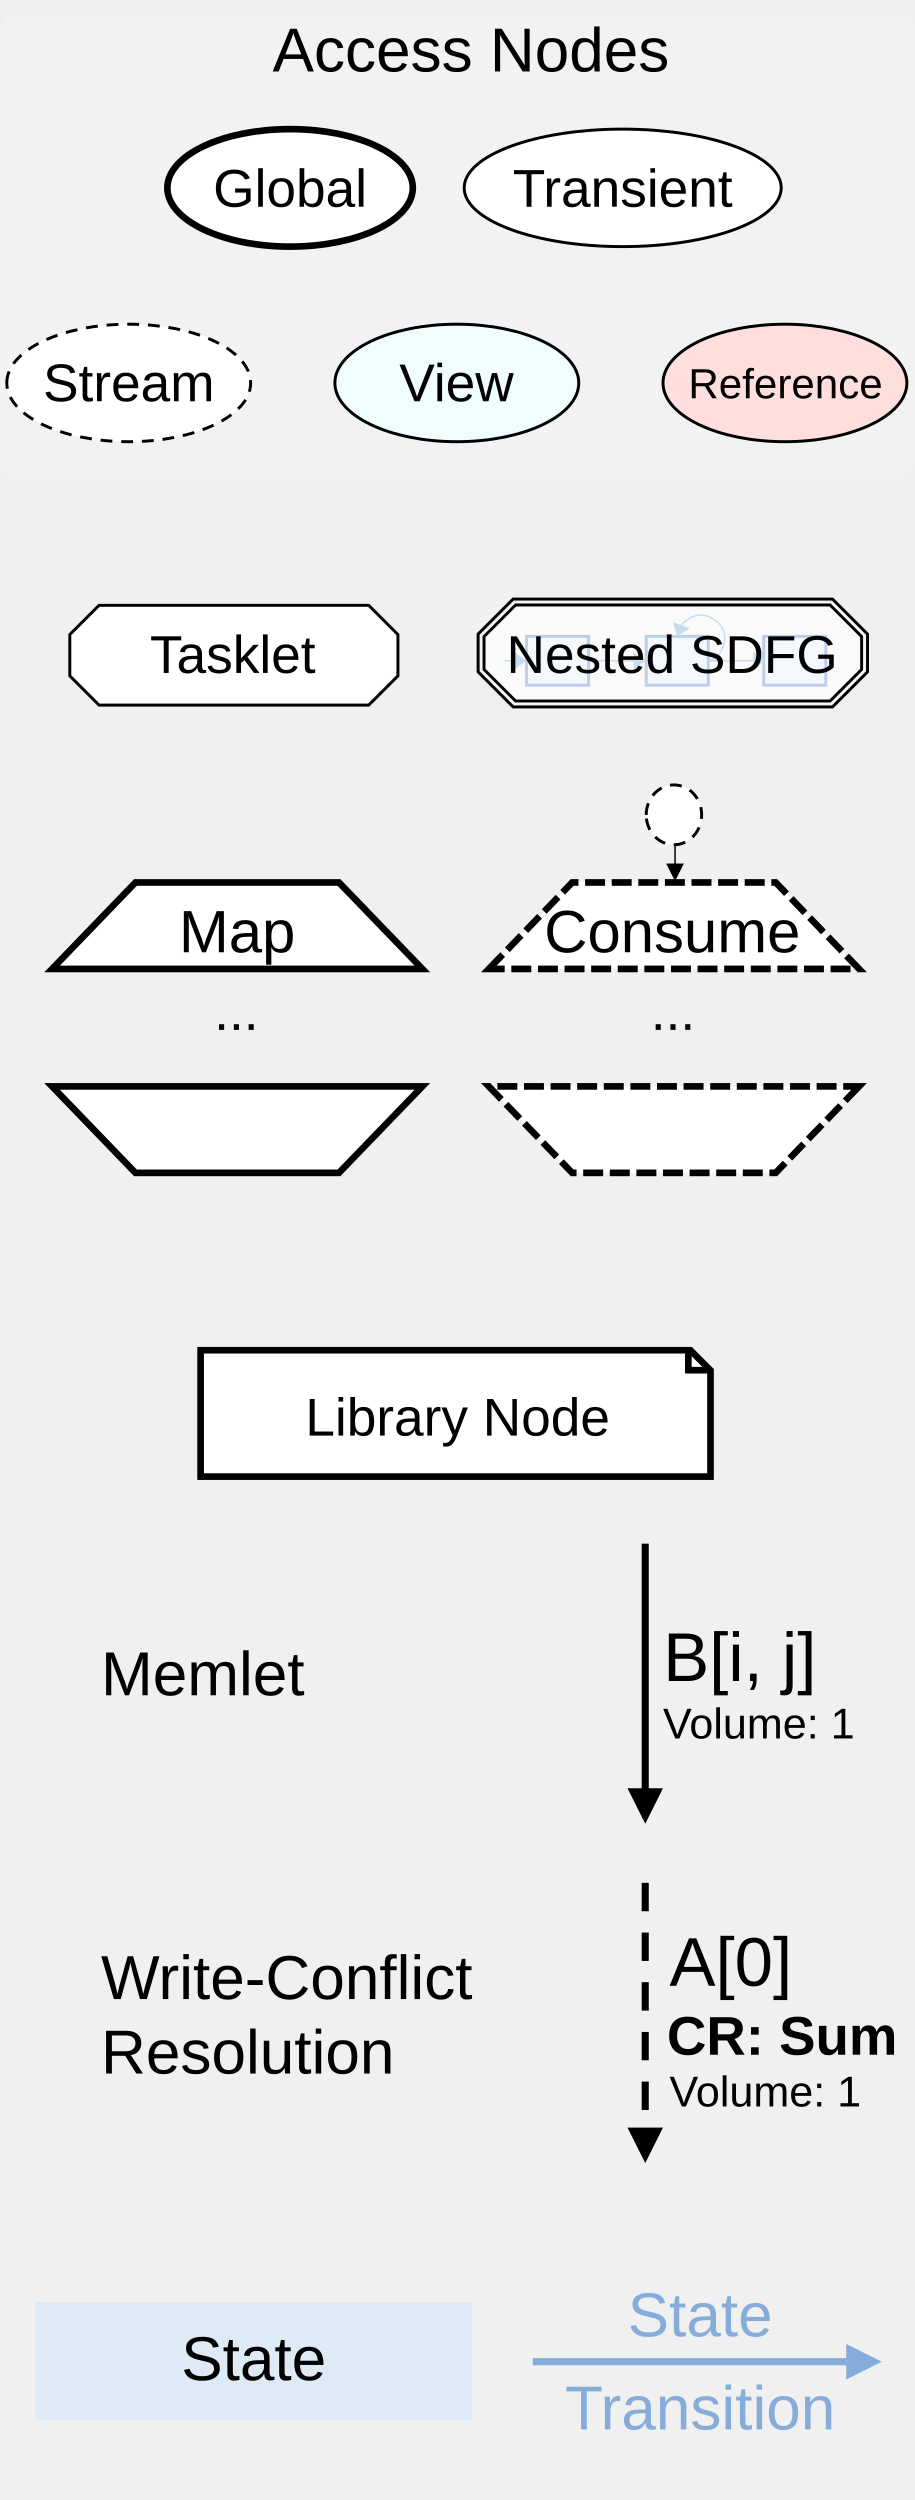
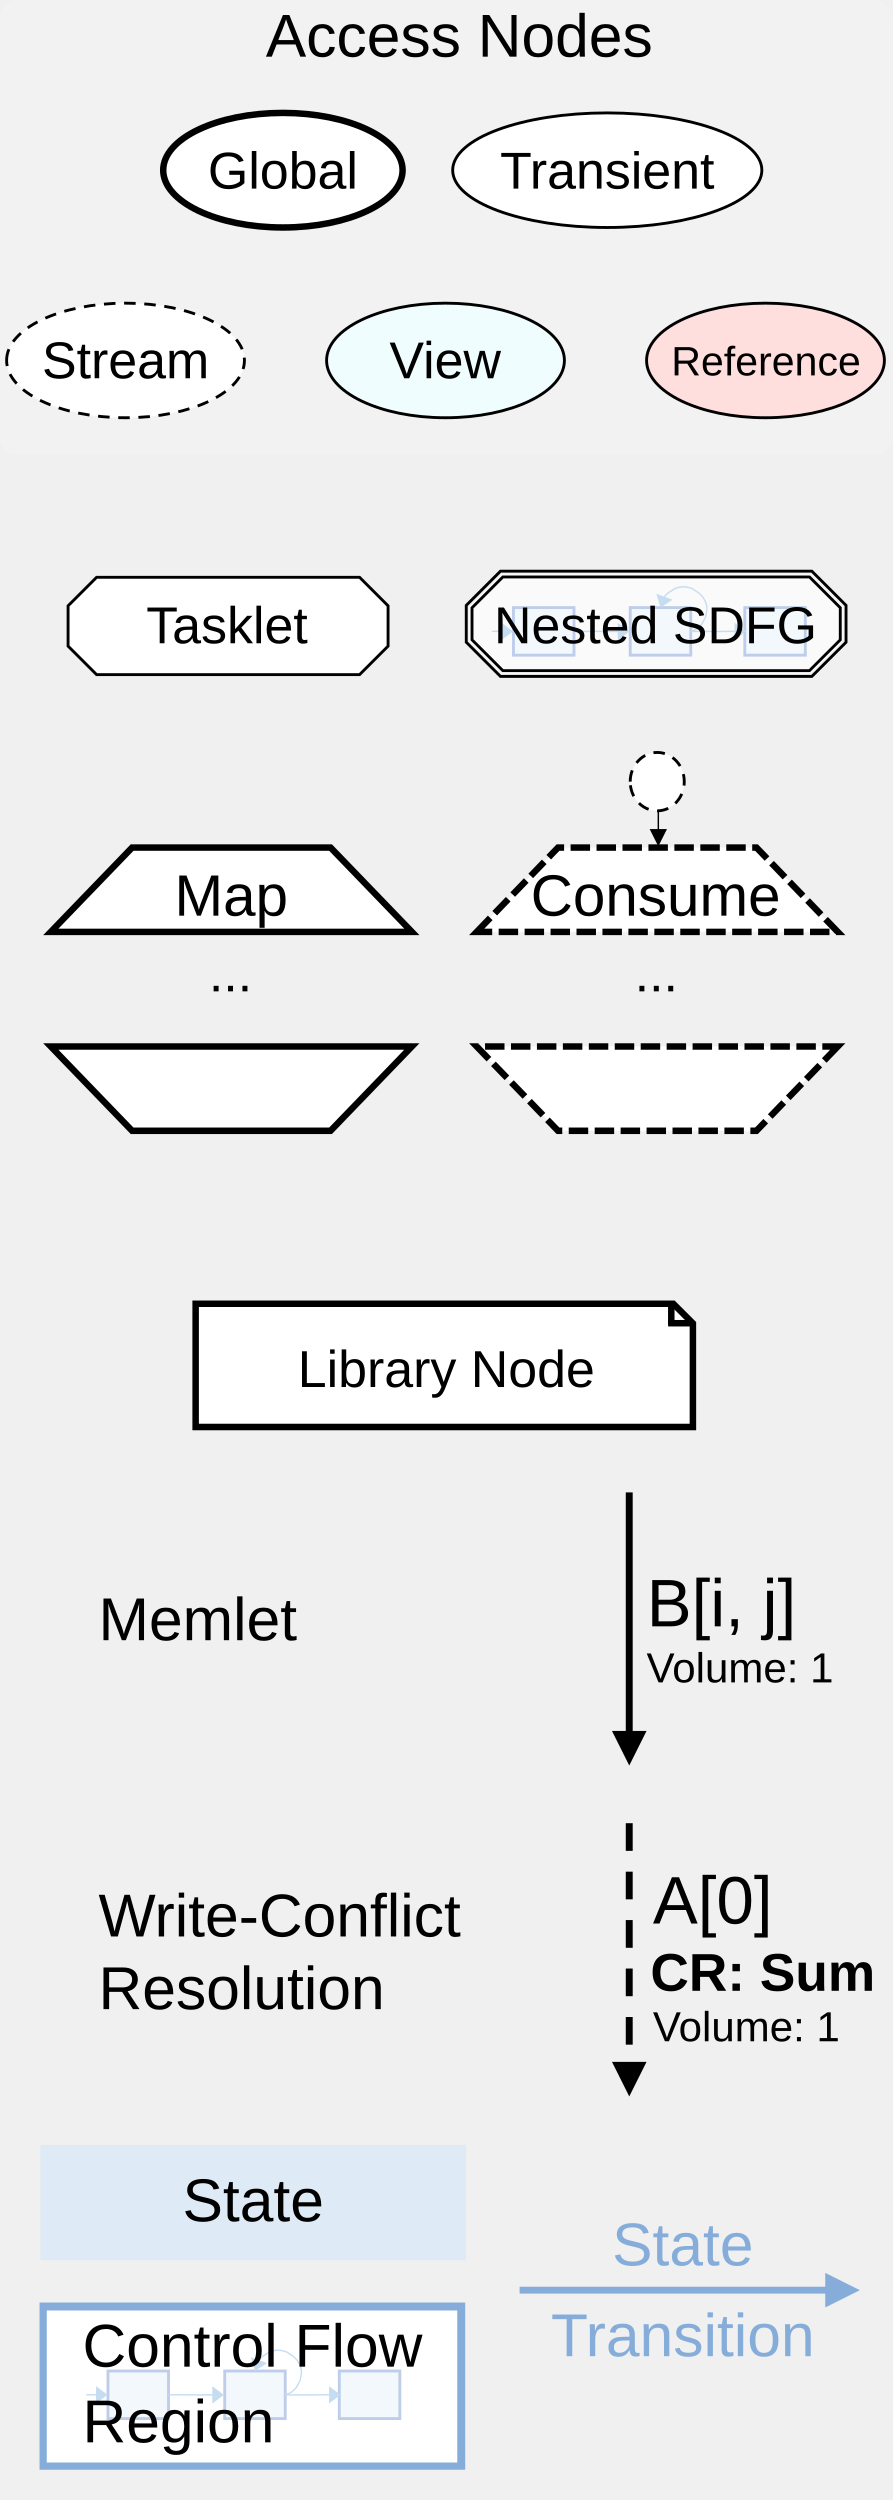
- <svg xmlns="http://www.w3.org/2000/svg" version="1.1" baseProfile="basic" id="Layer_1" x="0px" y="0px" width="412.67px" height="1127.67px" viewBox="0 0 412.67 1127.67" xml:space="preserve">
-   <path fill="#F2F2F2" d="M404.34,216.45H8.33c-4.6,0-8.33-3.73-8.33-8.33V14.35c0-4.6,3.73-8.33,8.33-8.33h396.01  c4.6,0,8.33,3.73,8.33,8.33v193.78C412.67,212.72,408.94,216.45,404.34,216.45z" />
-   <path fill-rule="evenodd" clip-rule="evenodd" fill="#FFFFFF" stroke="#000000" stroke-width="3" stroke-miterlimit="8" d="  M75.49,84.74c0-14.63,24.79-26.5,55.36-26.5s55.36,11.87,55.36,26.5c0,14.64-24.79,26.5-55.36,26.5S75.49,99.37,75.49,84.74z" />
-   <text transform="matrix(1 0 0 1 122.945 32.2236)" font-family="'Arial'" font-size="28px">Access Nodes</text>
-   <path fill-rule="evenodd" clip-rule="evenodd" fill="#FFFFFF" stroke="#000000" stroke-width="1.333" stroke-miterlimit="8" d="  M209.38,84.74c0-14.63,32.01-26.5,71.5-26.5s71.5,11.87,71.5,26.5c0,14.64-32.01,26.5-71.5,26.5S209.38,99.37,209.38,84.74z" />
-   <text transform="matrix(1 0 0 1 231.3017 93.2632)" font-family="'Arial'" font-size="24px">T</text>
-   <text transform="matrix(1 0 0 1 245.0717 93.2632)" font-family="'Arial'" font-size="24px">ransient</text>
-   <text transform="matrix(1 0 0 1 96.1712 93.2632)" font-family="'Arial'" font-size="24px">Global</text>
-   <path fill-rule="evenodd" clip-rule="evenodd" fill="#FFFFFF" stroke="#000000" stroke-width="1.333" stroke-miterlimit="8" stroke-dasharray="5.333,4" d="  M3.06,172.74c0-14.63,24.62-26.5,55-26.5s55,11.87,55,26.5c0,14.64-24.62,26.5-55,26.5S3.06,187.37,3.06,172.74z" />
-   <text transform="matrix(1 0 0 1 19.4225 180.9851)" font-family="'Arial'" font-size="24px">Stream</text>
-   <path fill-rule="evenodd" clip-rule="evenodd" fill="#F0FDFF" stroke="#000000" stroke-width="1.333" stroke-miterlimit="8" d="  M151.06,172.74c0-14.63,24.62-26.5,55-26.5s55,11.87,55,26.5c0,14.64-24.62,26.5-55,26.5S151.06,187.37,151.06,172.74z" />
-   <text transform="matrix(1 0 0 1 180.1187 180.9852)" font-family="'Arial'" font-size="24px">V</text>
-   <text transform="matrix(1 0 0 1 195.6887 180.9852)" font-family="'Arial'" font-size="24px">iew</text>
-   <path fill-rule="evenodd" clip-rule="evenodd" fill="#FFDEDE" stroke="#000000" stroke-width="1.333" stroke-miterlimit="8" d="  M299.06,172.74c0-14.63,24.62-26.5,55-26.5s55,11.87,55,26.5c0,14.64-24.62,26.5-55,26.5S299.06,187.37,299.06,172.74z" />
-   <text transform="matrix(1 0 0 1 310.49 179.6512)" font-family="'Arial'" font-size="19px">Reference</text>
-   <path fill-rule="evenodd" clip-rule="evenodd" fill="#FFFFFF" stroke="#000000" stroke-width="1.333" stroke-miterlimit="8" d="  M31.49,286.23l13.18-13.18h121.64l13.18,13.18v18.64l-13.18,13.18H44.67l-13.18-13.18C31.49,304.87,31.49,286.23,31.49,286.23z" />
-   <text transform="matrix(1 0 0 1 67.6431 303.5469)" font-family="'Arial'" font-size="24px" letter-spacing="-2">T</text>
-   <text transform="matrix(1 0 0 1 79.6431 303.5469)" font-family="'Arial'" font-size="24px">asklet</text>
-   <rect x="237.49" y="287.05" fill="#DEEBF7" stroke="#4472C4" stroke-width="1.333" stroke-miterlimit="8" width="28" height="22" />
-   <rect x="291.49" y="287.05" fill="#DEEBF7" stroke="#4472C4" stroke-width="1.333" stroke-miterlimit="8" width="28" height="22" />
-   <rect x="344.49" y="287.05" fill="#DEEBF7" stroke="#4472C4" stroke-width="1.333" stroke-miterlimit="8" width="28" height="22" />
-   <path fill="#5B9BD5" d="M227.49,297.71h5.82v0.67h-5.82V297.71z M231.97,294.05l5.33,4l-5.33,4V294.05z" />
-   <path fill="#5B9BD5" d="M265.49,297.71l21.61,0.05v0.67l-21.61-0.05V297.71z M285.77,294.09l5.32,4.01l-5.34,3.99L285.77,294.09z" />
-   <path fill="#5B9BD5" d="M319.4,297.5l1.38-0.25l-0.08,0.03l1.38-0.62l-0.09,0.06l2.44-2.31l-0.07,0.09l1.75-3.31l-0.03,0.1  l0.62-3.75v0.1l-0.25-1.88l0.02,0.07l-0.69-1.88l0.03,0.06l-1.06-1.69l0.03,0.04l-1.38-1.56l0.06,0.06l-3.44-2.31l0.08,0.04  l-1.94-0.62l0.06,0.01l-2-0.25h0.07l-2,0.19l0.07-0.01l-2,0.62l0.08-0.04l-3.44,2.19l0.06-0.05l-1.38,1.44l0.07-0.1l-0.6,1.46  l-0.62-0.25l0.62-1.52l1.45-1.51l3.51-2.23l2.08-0.65l2.07-0.19l2.07,0.26l2.01,0.65l3.51,2.36l1.42,1.61l1.1,1.74l0.71,1.94  l0.26,1.96l-0.64,3.85l-1.8,3.41l-2.52,2.39l-1.46,0.67l-1.42,0.26L319.4,297.5z M311.08,283.41l-5.59,3.63l-1.92-6.38  L311.08,283.41z" />
-   <path fill="#5B9BD5" d="M319.49,298.44l21.61-0.05v-0.67l-21.61,0.05V298.44z M339.77,302.06l5.32-4.01l-5.34-3.99L339.77,302.06z" />
-   <path fill-rule="evenodd" clip-rule="evenodd" fill="#FFFFFF" fill-opacity="0.651" d="M216.99,286.58l15.03-15.03h142.94  l15.03,15.03v15.94l-15.03,15.03H232.02l-15.03-15.03V286.58z" />
-   <path d="M214.99,285.75l16.2-16.2h144.59l16.2,16.2v17.59l-16.2,16.2H231.2l-16.2-16.2L214.99,285.75L214.99,285.75z M216.33,302.79  l15.42,15.42h143.49l15.42-15.42V286.3l-15.42-15.42H231.75l-15.42,15.42V302.79z M217.66,286.85l14.64-14.64h142.38l14.64,14.64  v15.38l-14.64,14.64H232.3l-14.64-14.64V286.85z M218.99,301.69l13.86,13.86h141.28l13.86-13.86v-14.28l-13.86-13.86H232.85  l-13.86,13.86V301.69z" />
-   <text transform="matrix(1 0 0 1 228.4901 303.5469)" font-family="'Arial'" font-size="24px">Nested SDFG</text>
-   <path fill-rule="evenodd" clip-rule="evenodd" fill="#FFFFFF" stroke="#000000" stroke-width="3" stroke-miterlimit="8" stroke-dasharray="9,3" d="  M220.49,437.05l37.61-39h91.79l37.61,39H220.49z" />
-   <text transform="matrix(1 0 0 1 245.4776 429.5469)" font-family="'Arial'" font-size="27px">Consume</text>
-   <path fill-rule="evenodd" clip-rule="evenodd" fill="#FFFFFF" stroke="#000000" stroke-width="3" stroke-miterlimit="8" stroke-dasharray="9,3" d="  M387.49,490.05l-37.61,39H258.1l-37.61-39H387.49z" />
-   <path fill-rule="evenodd" clip-rule="evenodd" fill="#FFFFFF" stroke="#000000" stroke-width="3" stroke-miterlimit="8" d="  M23.49,437.05l37.61-39h91.79l37.61,39H23.49z" />
-   <text transform="matrix(1 0 0 1 80.7049 429.5469)" font-family="'Arial'" font-size="27px">Map</text>
-   <path fill-rule="evenodd" clip-rule="evenodd" fill="#FFFFFF" stroke="#000000" stroke-width="3" stroke-miterlimit="8" d="  M190.49,490.05l-37.61,39H61.1l-37.61-39H190.49z" />
-   <text transform="matrix(1 0 0 1 96.6216 464.5469)" font-family="'Arial'" font-size="24px">...</text>
-   <path fill-rule="evenodd" clip-rule="evenodd" fill="#FFFFFF" stroke="#000000" stroke-width="1.333" stroke-miterlimit="8" stroke-dasharray="5.333,4" d="  M291.49,367.55c0-7.46,5.6-13.5,12.5-13.5s12.5,6.04,12.5,13.5s-5.6,13.5-12.5,13.5S291.49,375,291.49,367.55z" />
-   <path d="M304.83,381.05v9.78h-0.67v-9.78H304.83z M308.49,389.5l-4,8l-4-8H308.49z" />
-   <path fill-rule="evenodd" clip-rule="evenodd" fill="#FFFFFF" stroke="#000000" stroke-width="3" stroke-miterlimit="8" d="  M90.49,609.05h220.92l9.08,9.08v47.92h-230C90.49,666.05,90.49,609.05,90.49,609.05z" />
-   <text transform="matrix(1 0 0 1 137.7216 647.5469)" font-family="'Arial'" font-size="24px">Library Node</text>
-   <path fill="none" stroke="#000000" stroke-width="3" stroke-miterlimit="8" d="M310.49,609.05v9.5" />
-   <path fill="none" stroke="#000000" stroke-width="3" stroke-miterlimit="8" d="M309.03,618.05h10.88" />
-   <text transform="matrix(1 0 0 1 293.5616 464.5469)" font-family="'Arial'" font-size="24px">...</text>
-   <path d="M292.64,849.31v12.8h-3.2v-12.8H292.64z M292.64,871.72v12.8h-3.2v-12.8H292.64z M292.64,894.12v12.8h-3.2v-12.8H292.64z   M292.64,916.53v12.8h-3.2v-12.8H292.64z M292.64,938.94v12.8h-3.2v-12.8H292.64z M299.05,959.68l-8,16.01l-8-16.01H299.05z" />
-   <text transform="matrix(1 0 0 1 301.987 895.7191)" font-family="'Arial'" font-size="31.103px">A[0]</text>
-   <text transform="matrix(1 0 0 1 300.8307 926.8236)" font-family="'Arial'" font-weight="bold" font-size="24.623px">CR: Sum</text>
-   <text transform="matrix(1 0 0 1 301.9889 950.1508)" font-family="'Arial'" font-size="19.439px">V</text>
-   <text transform="matrix(1 0 0 1 313.8789 950.1508)" font-family="'Arial'" font-size="19.439px">olume: 1</text>
-   <path d="M292.64,696.31v111.91h-3.2V696.31L292.64,696.31L292.64,696.31z M299.05,806.62l-8,16.01l-8-16.01H299.05z" />
-   <text transform="matrix(1 0 0 1 299.1393 758.2539)" font-family="'Arial'" font-size="31.103px">B[i, j]</text>
-   <text transform="matrix(1 0 0 1 299.0514 784.1719)" font-family="'Arial'" font-size="19.439px">V</text>
-   <text transform="matrix(1 0 0 1 310.9414 784.1719)" font-family="'Arial'" font-size="19.439px">olume: 1</text>
-   <text transform="matrix(1 0 0 1 45.5647 764.6731)" font-family="'Arial'" font-size="28.01px">Memlet</text>
-   <text transform="matrix(1 0 0 1 45.5647 901.7043)" font-family="'Arial'" font-size="28.01px">W</text>
-   <text transform="matrix(1 0 0 1 71.4947 901.7043)" font-family="'Arial'" font-size="28.01px">rite-Conflict</text>
-   <text transform="matrix(1 0 0 1 45.5647 935.3143)" font-family="'Arial'" font-size="28.01px">Resolution</text>
-   <rect x="16" y="1038.33" fill="#DEEBF7" width="196.89" height="53.33" />
-   <text transform="matrix(1 0 0 1 81.7414 1073.611)" font-family="'Arial'" font-size="28.01px">State</text>
-   <text transform="matrix(1 0 0 1 283.114 1053.843)" fill="#86ADD9" font-family="'Arial'" font-size="28.01px">State</text>
-   <text transform="matrix(1 0 0 1 254.844 1095.843)" fill="#86ADD9" font-family="'Arial'" font-size="28.01px" letter-spacing="-1">T</text>
-   <text transform="matrix(1 0 0 1 270.914 1095.843)" fill="#86ADD9" font-family="'Arial'" font-size="28.01px">ransition</text>
-   <path fill="#86ADD9" d="M240.33,1063.69h142.96v3.2H240.33V1063.69z M381.7,1057.29l16.01,8l-16.01,8V1057.29z" />
+ <svg xmlns="http://www.w3.org/2000/svg" version="1.1" id="Layer_1" x="0px" y="0px" width="412.67" height="1156.323" viewBox="0 0 412.67 1156.323" xml:space="preserve">
+   <defs id="defs380" />
+   <path fill="#f2f2f2" d="M 404.34,210.43 H 8.33 C 3.73,210.43 0,206.7 0,202.1 V 8.33 C 0,3.73 3.73,0 8.33,0 h 396.01 c 4.6,0 8.33,3.73 8.33,8.33 v 193.78 c 0,4.59 -3.73,8.32 -8.33,8.32 z" id="path257" />
+   <path fill-rule="evenodd" clip-rule="evenodd" fill="#ffffff" stroke="#000000" stroke-width="3" stroke-miterlimit="8" d="m 75.49,78.72 c 0,-14.63 24.79,-26.5 55.36,-26.5 30.57,0 55.36,11.87 55.36,26.5 0,14.64 -24.79,26.5 -55.36,26.5 -30.57,0 -55.36,-11.87 -55.36,-26.5 z" id="path259" />
+   <text font-family="Arial" font-size="28px" id="text261" x="122.945" y="26.204">Access Nodes</text>
+   <path fill-rule="evenodd" clip-rule="evenodd" fill="#ffffff" stroke="#000000" stroke-width="1.333" stroke-miterlimit="8" d="m 209.38,78.72 c 0,-14.63 32.01,-26.5 71.5,-26.5 39.49,0 71.5,11.87 71.5,26.5 0,14.64 -32.01,26.5 -71.5,26.5 -39.49,0 -71.5,-11.87 -71.5,-26.5 z" id="path263" />
+   <text font-family="Arial" font-size="24px" id="text265" x="231.302" y="87.243">T</text>
+   <text font-family="Arial" font-size="24px" id="text267" x="245.072" y="87.243">ransient</text>
+   <text font-family="Arial" font-size="24px" id="text269" x="96.171" y="87.243">Global</text>
+   <path fill-rule="evenodd" clip-rule="evenodd" fill="#ffffff" stroke="#000000" stroke-width="1.333" stroke-miterlimit="8" stroke-dasharray="5.333, 4" d="m 3.06,166.72 c 0,-14.63 24.62,-26.5 55,-26.5 30.38,0 55,11.87 55,26.5 0,14.64 -24.62,26.5 -55,26.5 -30.38,0 -55,-11.87 -55,-26.5 z" id="path271" />
+   <text font-family="Arial" font-size="24px" id="text273" x="19.423" y="174.965">Stream</text>
+   <path fill-rule="evenodd" clip-rule="evenodd" fill="#f0fdff" stroke="#000000" stroke-width="1.333" stroke-miterlimit="8" d="m 151.06,166.72 c 0,-14.63 24.62,-26.5 55,-26.5 30.38,0 55,11.87 55,26.5 0,14.64 -24.62,26.5 -55,26.5 -30.38,0 -55,-11.87 -55,-26.5 z" id="path275" />
+   <text font-family="Arial" font-size="24px" id="text277" x="180.119" y="174.965">V</text>
+   <text font-family="Arial" font-size="24px" id="text279" x="195.689" y="174.965">iew</text>
+   <path fill-rule="evenodd" clip-rule="evenodd" fill="#ffdede" stroke="#000000" stroke-width="1.333" stroke-miterlimit="8" d="m 299.06,166.72 c 0,-14.63 24.62,-26.5 55,-26.5 30.38,0 55,11.87 55,26.5 0,14.64 -24.62,26.5 -55,26.5 -30.38,0 -55,-11.87 -55,-26.5 z" id="path281" />
+   <text font-family="Arial" font-size="19px" id="text283" x="310.49" y="173.631">Reference</text>
+   <path fill-rule="evenodd" clip-rule="evenodd" fill="#ffffff" stroke="#000000" stroke-width="1.333" stroke-miterlimit="8" d="m 31.49,280.21 13.18,-13.18 h 121.64 l 13.18,13.18 v 18.64 l -13.18,13.18 H 44.67 L 31.49,298.85 c 0,0 0,-18.64 0,-18.64 z" id="path285" />
+   <text font-family="Arial" font-size="24px" letter-spacing="-2" id="text287" x="67.643" y="297.527">T</text>
+   <text font-family="Arial" font-size="24px" id="text289" x="79.643" y="297.527">asklet</text>
+   <rect x="237.49" y="281.03" fill="#deebf7" stroke="#4472c4" stroke-width="1.333" stroke-miterlimit="8" width="28" height="22" id="rect291" />
+   <rect x="291.49" y="281.03" fill="#deebf7" stroke="#4472c4" stroke-width="1.333" stroke-miterlimit="8" width="28" height="22" id="rect293" />
+   <rect x="344.49" y="281.03" fill="#deebf7" stroke="#4472c4" stroke-width="1.333" stroke-miterlimit="8" width="28" height="22" id="rect295" />
+   <path fill="#5b9bd5" d="m 227.49,291.69 h 5.82 v 0.67 h -5.82 z m 4.48,-3.66 5.33,4 -5.33,4 z" id="path297" />
+   <path fill="#5b9bd5" d="m 265.49,291.69 21.61,0.05 v 0.67 l -21.61,-0.05 z m 20.28,-3.62 5.32,4.01 -5.34,3.99 z" id="path299" />
+   <path fill="#5b9bd5" d="m 319.4,291.48 1.38,-0.25 -0.08,0.03 1.38,-0.62 -0.09,0.06 2.44,-2.31 -0.07,0.09 1.75,-3.31 -0.03,0.1 0.62,-3.75 v 0.1 l -0.25,-1.88 0.02,0.07 -0.69,-1.88 0.03,0.06 -1.06,-1.69 0.03,0.04 -1.38,-1.56 0.06,0.06 -3.44,-2.31 0.08,0.04 -1.94,-0.62 0.06,0.01 -2,-0.25 h 0.07 l -2,0.19 0.07,-0.01 -2,0.62 0.08,-0.04 -3.44,2.19 0.06,-0.05 -1.38,1.44 0.07,-0.1 -0.6,1.46 -0.62,-0.25 0.62,-1.52 1.45,-1.51 3.51,-2.23 2.08,-0.65 2.07,-0.19 2.07,0.26 2.01,0.65 3.51,2.36 1.42,1.61 1.1,1.74 0.71,1.94 0.26,1.96 -0.64,3.85 -1.8,3.41 -2.52,2.39 -1.46,0.67 -1.42,0.26 z m -8.32,-14.09 -5.59,3.63 -1.92,-6.38 z" id="path301" />
+   <path fill="#5b9bd5" d="m 319.49,292.42 21.61,-0.05 v -0.67 l -21.61,0.05 z m 20.28,3.62 5.32,-4.01 -5.34,-3.99 z" id="path303" />
+   <path fill-rule="evenodd" clip-rule="evenodd" fill="#ffffff" fill-opacity="0.651" d="m 216.99,280.56 15.03,-15.03 h 142.94 l 15.03,15.03 v 15.94 l -15.03,15.03 H 232.02 L 216.99,296.5 Z" id="path305" />
+   <path d="m 214.99,279.73 16.2,-16.2 h 144.59 l 16.2,16.2 v 17.59 l -16.2,16.2 H 231.2 L 215,297.32 Z m 1.34,17.04 15.42,15.42 h 143.49 l 15.42,-15.42 V 280.28 L 375.24,264.86 H 231.75 l -15.42,15.42 z m 1.33,-15.94 14.64,-14.64 h 142.38 l 14.64,14.64 v 15.38 l -14.64,14.64 H 232.3 l -14.64,-14.64 z m 1.33,14.84 13.86,13.86 h 141.28 l 13.86,-13.86 V 281.39 L 374.13,267.53 H 232.85 l -13.86,13.86 z" id="path307" />
+   <text font-family="Arial" font-size="24px" id="text309" x="228.49" y="297.527">Nested SDFG</text>
+   <path fill-rule="evenodd" clip-rule="evenodd" fill="#ffffff" stroke="#000000" stroke-width="3" stroke-miterlimit="8" stroke-dasharray="9, 3" d="m 220.49,431.03 37.61,-39 h 91.79 l 37.61,39 z" id="path311" />
+   <text font-family="Arial" font-size="27px" id="text313" x="245.478" y="423.527">Consume</text>
+   <path fill-rule="evenodd" clip-rule="evenodd" fill="#ffffff" stroke="#000000" stroke-width="3" stroke-miterlimit="8" stroke-dasharray="9, 3" d="m 387.49,484.03 -37.61,39 H 258.1 l -37.61,-39 z" id="path315" />
+   <path fill-rule="evenodd" clip-rule="evenodd" fill="#ffffff" stroke="#000000" stroke-width="3" stroke-miterlimit="8" d="m 23.49,431.03 37.61,-39 h 91.79 l 37.61,39 z" id="path317" />
+   <text font-family="Arial" font-size="27px" id="text319" x="80.705" y="423.527">Map</text>
+   <path fill-rule="evenodd" clip-rule="evenodd" fill="#ffffff" stroke="#000000" stroke-width="3" stroke-miterlimit="8" d="m 190.49,484.03 -37.61,39 H 61.1 l -37.61,-39 z" id="path321" />
+   <text font-family="Arial" font-size="24px" id="text323" x="96.622" y="458.527">...</text>
+   <path fill-rule="evenodd" clip-rule="evenodd" fill="#ffffff" stroke="#000000" stroke-width="1.333" stroke-miterlimit="8" stroke-dasharray="5.333, 4" d="m 291.49,361.53 c 0,-7.46 5.6,-13.5 12.5,-13.5 6.9,0 12.5,6.04 12.5,13.5 0,7.46 -5.6,13.5 -12.5,13.5 -6.9,0 -12.5,-6.05 -12.5,-13.5 z" id="path325" />
+   <path d="m 304.83,375.03 v 9.78 h -0.67 v -9.78 z m 3.66,8.45 -4,8 -4,-8 z" id="path327" />
+   <path fill-rule="evenodd" clip-rule="evenodd" fill="#ffffff" stroke="#000000" stroke-width="3" stroke-miterlimit="8" d="m 90.49,603.03 h 220.92 l 9.08,9.08 v 47.92 h -230 c 0,0 0,-57 0,-57 z" id="path329" />
+   <text font-family="Arial" font-size="24px" id="text331" x="137.722" y="641.527">Library Node</text>
+   <path fill="none" stroke="#000000" stroke-width="3" stroke-miterlimit="8" d="m 310.49,603.03 v 9.5" id="path333" />
+   <path fill="none" stroke="#000000" stroke-width="3" stroke-miterlimit="8" d="m 309.03,612.03 h 10.88" id="path335" />
+   <text font-family="Arial" font-size="24px" id="text337" x="293.562" y="458.527">...</text>
+   <path d="m 292.64,843.29 v 12.8 h -3.2 v -12.8 z m 0,22.41 v 12.8 h -3.2 v -12.8 z m 0,22.4 v 12.8 h -3.2 v -12.8 z m 0,22.41 v 12.8 h -3.2 v -12.8 z m 0,22.41 v 12.8 h -3.2 v -12.8 z m 6.41,20.74 -8,16.01 -8,-16.01 z" id="path339" />
+   <text font-family="Arial" font-size="31.103px" id="text341" x="301.987" y="889.699">A[0]</text>
+   <text font-family="Arial" font-weight="bold" font-size="24.623px" id="text343" x="300.831" y="920.804">CR: Sum</text>
+   <text font-family="Arial" font-size="19.439px" id="text345" x="301.989" y="944.131">V</text>
+   <text font-family="Arial" font-size="19.439px" id="text347" x="313.879" y="944.131">olume: 1</text>
+   <path d="M 292.64,690.29 V 802.2 h -3.2 V 690.29 Z m 6.41,110.31 -8,16.01 -8,-16.01 z" id="path349" />
+   <text font-family="Arial" font-size="31.103px" id="text351" x="299.139" y="752.234">B[i, j]</text>
+   <text font-family="Arial" font-size="19.439px" id="text353" x="299.051" y="778.152">V</text>
+   <text font-family="Arial" font-size="19.439px" id="text355" x="310.941" y="778.152">olume: 1</text>
+   <text font-family="Arial" font-size="28.01px" id="text357" x="45.565" y="758.653">Memlet</text>
+   <text font-family="Arial" font-size="28.01px" id="text359" x="45.565" y="895.684">W</text>
+   <text font-family="Arial" font-size="28.01px" id="text361" x="71.495" y="895.684">rite-Conflict</text>
+   <text font-family="Arial" font-size="28.01px" id="text363" x="45.565" y="929.294">Resolution</text>
+   <rect x="18.676" y="992.112" fill="#deebf7" width="196.89" height="53.33" id="rect365" />
+   <rect x="18.286" y="1064.993" fill="#deebf7" width="196.89" height="77.33" id="rect365-2" style="fill:#86add9;fill-opacity:1" />
+   <rect x="21.631" y="1068.672" fill="#deebf7" width="189.866" height="70.306" id="rect365-2-8" style="fill:#ffffff;fill-opacity:1;stroke-width:0.915" />
+   <text font-family="Arial" font-size="28.01px" id="text367" x="84.417" y="1027.392">State</text>
+   <text fill="#86add9" font-family="Arial" font-size="28.01px" id="text369" x="283.114" y="1047.823">State</text>
+   <text fill="#86add9" font-family="Arial" font-size="28.01px" letter-spacing="-1" id="text371" x="254.844" y="1089.823">T</text>
+   <text fill="#86add9" font-family="Arial" font-size="28.01px" id="text373" x="270.914" y="1089.823">ransition</text>
+   <path fill="#86add9" d="m 240.33,1057.67 h 142.96 v 3.2 H 240.33 Z m 141.37,-6.4 16.01,8 -16.01,8 z" id="path375" />
+   <g id="g1510" transform="translate(4.257147,15.13651)">
+     <rect x="45.677" y="1081.524" fill="#deebf7" stroke="#4472c4" stroke-width="1.333" stroke-miterlimit="8" width="28" height="22" id="rect291-3" />
+     <rect x="99.677" y="1081.524" fill="#deebf7" stroke="#4472c4" stroke-width="1.333" stroke-miterlimit="8" width="28" height="22" id="rect293-3" />
+     <rect x="152.677" y="1081.524" fill="#deebf7" stroke="#4472c4" stroke-width="1.333" stroke-miterlimit="8" width="28" height="22" id="rect295-4" />
+     <path fill="#5b9bd5" d="m 35.677,1092.185 h 5.82 v 0.67 h -5.82 z m 4.48,-3.66 5.33,4 -5.33,4 z" id="path297-0" />
+     <path fill="#5b9bd5" d="m 73.677,1092.185 21.61,0.05 v 0.67 l -21.61,-0.05 z m 20.28,-3.62 5.32,4.01 -5.34,3.99 z" id="path299-3" />
+     <path fill="#5b9bd5" d="m 127.587,1091.975 1.38,-0.25 -0.08,0.03 1.38,-0.62 -0.09,0.06 2.44,-2.31 -0.07,0.09 1.75,-3.31 -0.03,0.1 0.62,-3.75 v 0.1 l -0.25,-1.88 0.02,0.07 -0.69,-1.88 0.03,0.06 -1.06,-1.69 0.03,0.04 -1.38,-1.56 0.06,0.06 -3.44,-2.31 0.08,0.04 -1.94,-0.62 0.06,0.01 -2,-0.25 h 0.07 l -2,0.19 0.07,-0.01 -2,0.62 0.08,-0.04 -3.44,2.19 0.06,-0.05 -1.38,1.44 0.07,-0.1 -0.6,1.46 -0.62,-0.25 0.62,-1.52 1.45,-1.51 3.51,-2.23 2.08,-0.65 2.07,-0.19 2.07,0.26 2.01,0.65 3.51,2.36 1.42,1.61 1.1,1.74 0.71,1.94 0.26,1.96 -0.64,3.85 -1.8,3.41 -2.52,2.39 -1.46,0.67 -1.42,0.26 z m -8.32,-14.09 -5.59,3.63 -1.92,-6.38 z" id="path301-2" />
+     <path fill="#5b9bd5" d="m 127.677,1092.915 21.61,-0.05 v -0.67 l -21.61,0.05 z m 20.28,3.62 5.32,-4.01 -5.34,-3.99 z" id="path303-2" />
+     <path fill-rule="evenodd" clip-rule="evenodd" fill="#ffffff" fill-opacity="0.651" d="m 30.065,1085.165 15.03,-15.03 h 142.94 l 15.03,15.03 v 15.94 l -15.03,15.03 h -142.94 l -15.03,-15.03 z" id="path305-2" />
+   </g>
+   <text font-family="Arial" font-size="28.01px" id="text367-9" x="38.159" y="1094.652" style="font-style:normal;font-variant:normal;font-weight:normal;font-stretch:normal;font-size:28.01px;font-family:Arial;-inkscape-font-specification:'Arial, Normal';font-variant-ligatures:normal;font-variant-caps:normal;font-variant-numeric:normal;font-variant-east-asian:normal">
+     <tspan id="tspan1264" x="38.159" y="1094.652">Control Flow</tspan>
+     <tspan id="tspan1266" x="38.159" y="1129.665">Region</tspan>
+   </text>
</svg>
